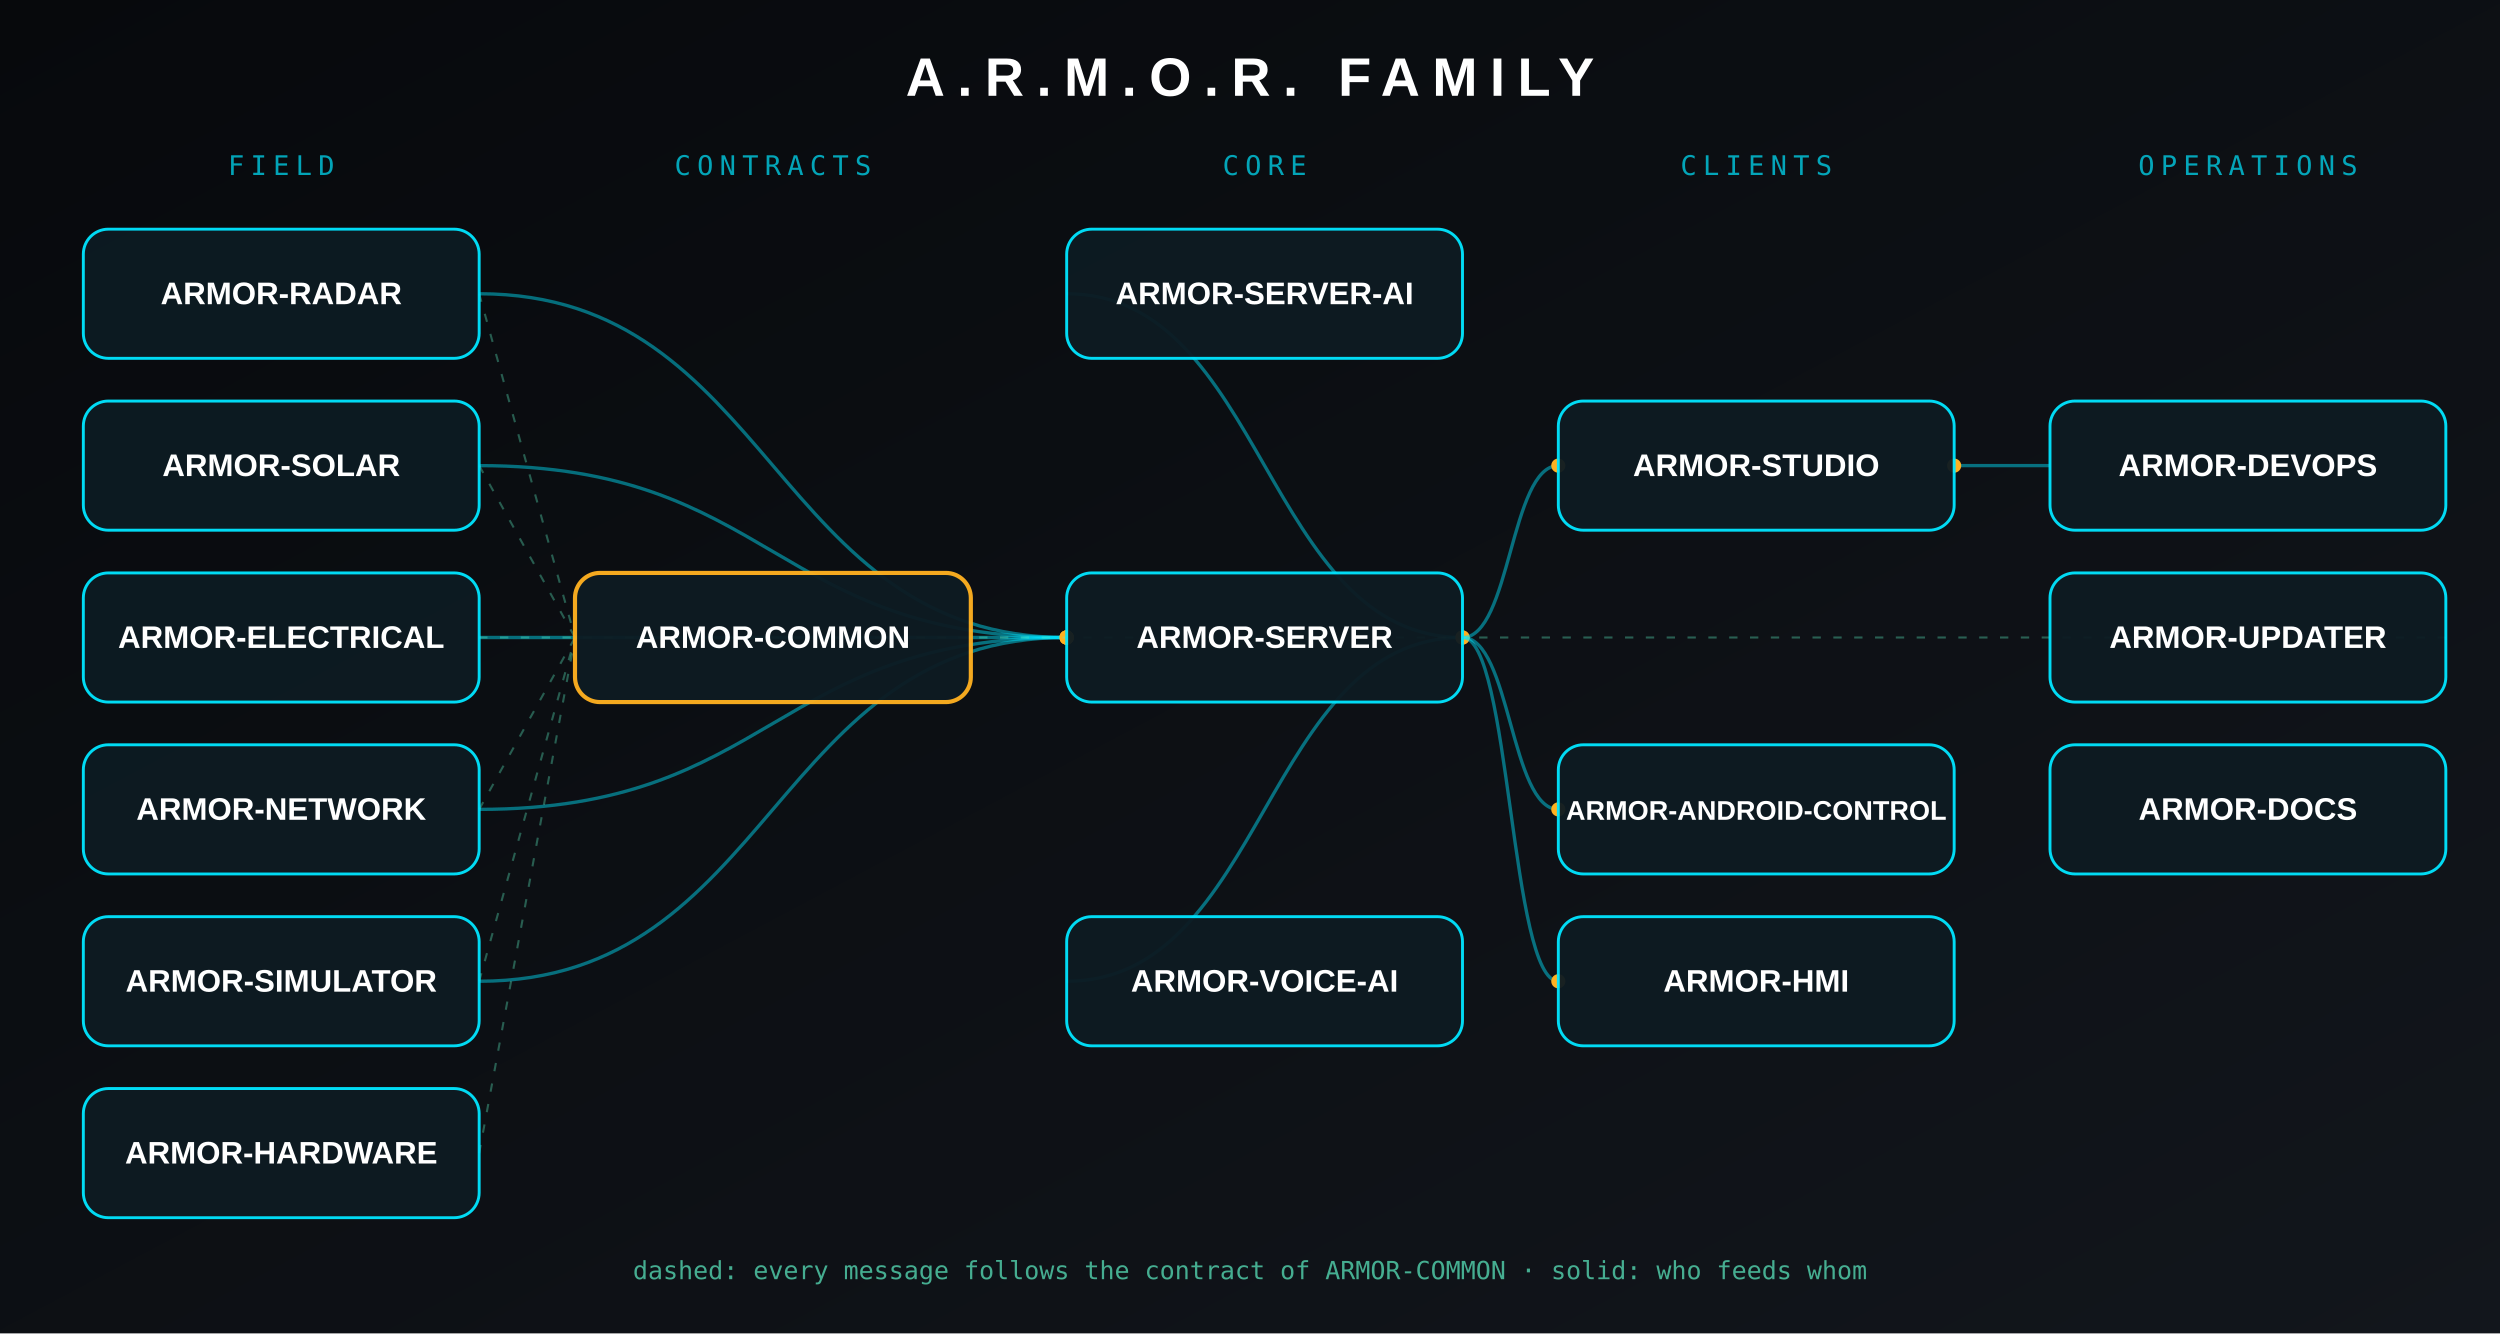
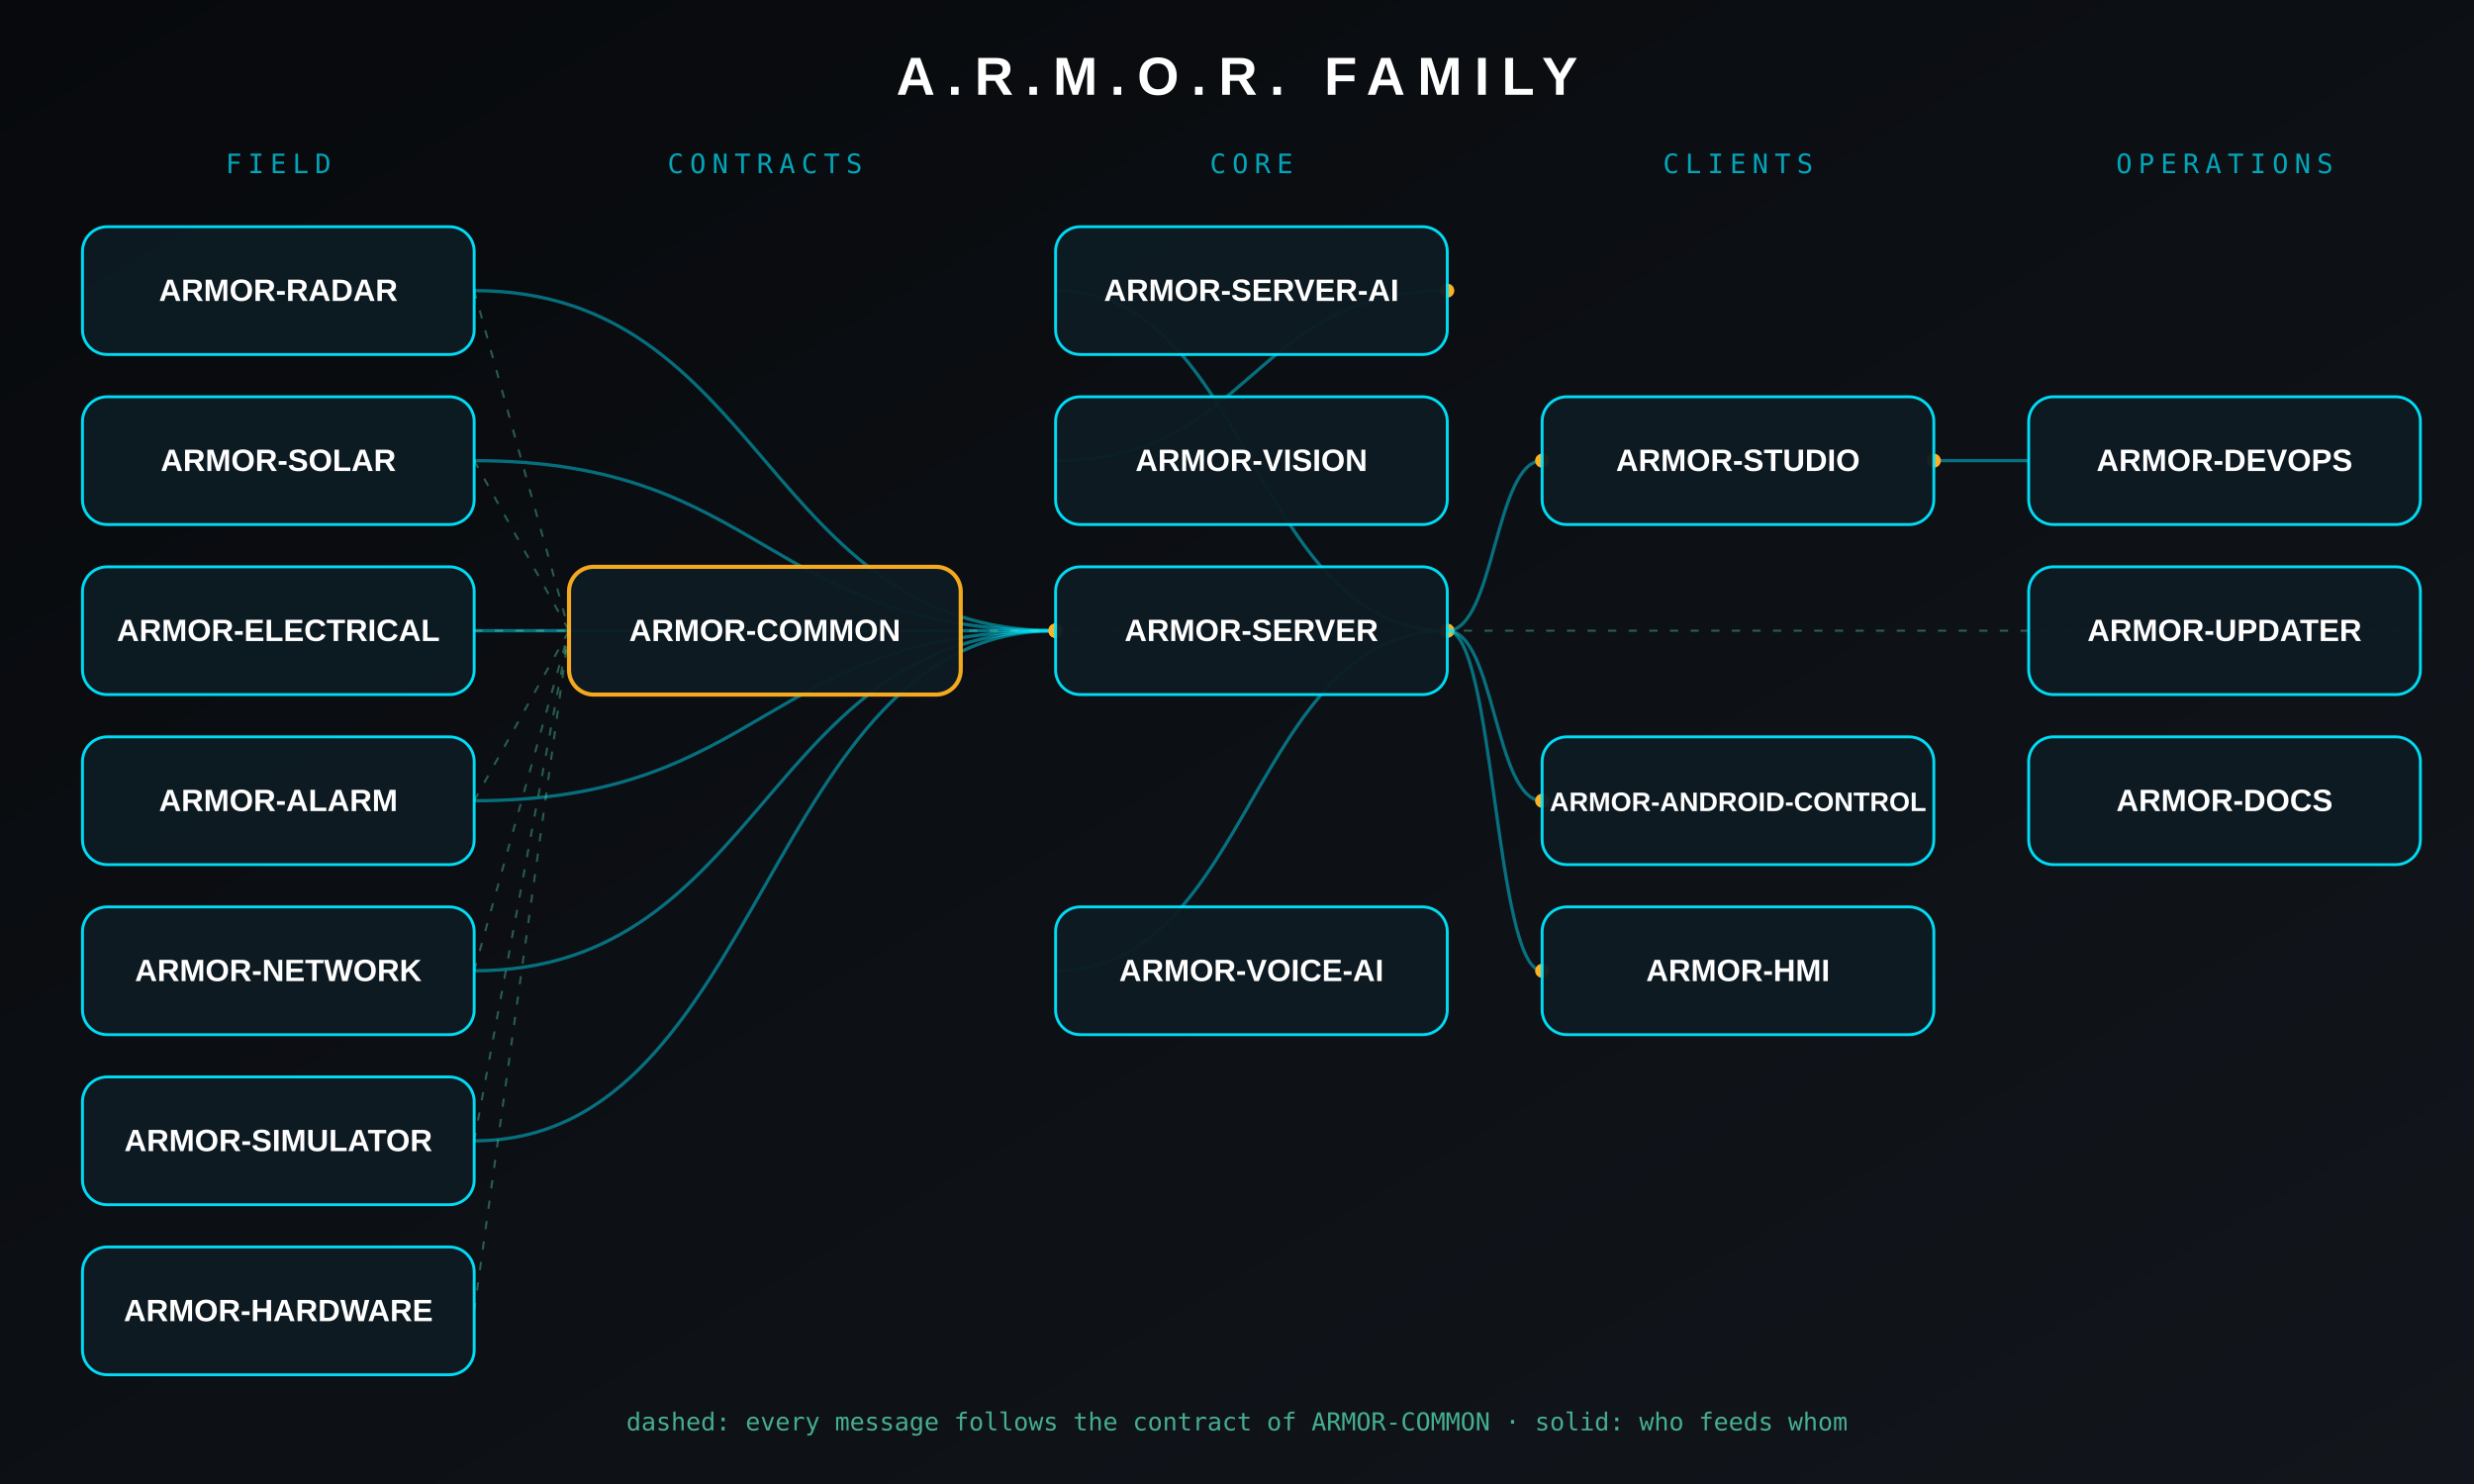
- <svg xmlns="http://www.w3.org/2000/svg" viewBox="0 0 1200 640" role="img" aria-labelledby="title desc">
+ <svg xmlns="http://www.w3.org/2000/svg" viewBox="0 0 1200 720" role="img" aria-labelledby="title desc">
  <defs>
    <linearGradient id="bg" x1="0%" y1="0%" x2="100%" y2="100%">
      <stop stop-color="#07090C" />
      <stop offset="1" stop-color="#12161C" />
    </linearGradient>
    <filter id="g">
      <feGaussianBlur stdDeviation="4" result="b" />
      <feMerge>
        <feMergeNode in="b" />
        <feMergeNode in="SourceGraphic" />
      </feMerge>
    </filter>
  </defs>
-   <rect width="1200" height="640" fill="url(#bg)" />
+   <rect width="1200" height="720" fill="url(#bg)" />
  <text x="600" y="46" text-anchor="middle" font-family="Arial,sans-serif" font-size="26" font-weight="bold" fill="#FFF" letter-spacing="6">A.R.M.O.R. FAMILY</text>
  <text x="135.0" y="84" text-anchor="middle" font-family="monospace" font-size="13" fill="#00E5FF" opacity=".7" letter-spacing="3">FIELD</text>
  <text x="371.0" y="84" text-anchor="middle" font-family="monospace" font-size="13" fill="#00E5FF" opacity=".7" letter-spacing="3">CONTRACTS</text>
  <text x="607.0" y="84" text-anchor="middle" font-family="monospace" font-size="13" fill="#00E5FF" opacity=".7" letter-spacing="3">CORE</text>
  <text x="843.0" y="84" text-anchor="middle" font-family="monospace" font-size="13" fill="#00E5FF" opacity=".7" letter-spacing="3">CLIENTS</text>
  <text x="1079.0" y="84" text-anchor="middle" font-family="monospace" font-size="13" fill="#00E5FF" opacity=".7" letter-spacing="3">OPERATIONS</text>
  <path d="M230.0 141.0 C371.0 141.0, 371.0 306.0, 512.0 306.0" fill="none" stroke="#00E5FF" stroke-width="1.6" opacity=".45" />
  <circle cx="512.0" cy="306.0" r="3.4" fill="#FFB020" />
  <path d="M230.0 223.5 C371.0 223.5, 371.0 306.0, 512.0 306.0" fill="none" stroke="#00E5FF" stroke-width="1.6" opacity=".45" />
  <circle cx="512.0" cy="306.0" r="3.4" fill="#FFB020" />
  <path d="M230.0 306.0 C371.0 306.0, 371.0 306.0, 512.0 306.0" fill="none" stroke="#00E5FF" stroke-width="1.6" opacity=".45" />
  <circle cx="512.0" cy="306.0" r="3.4" fill="#FFB020" />
  <path d="M230.0 388.5 C371.0 388.5, 371.0 306.0, 512.0 306.0" fill="none" stroke="#00E5FF" stroke-width="1.6" opacity=".45" />
  <circle cx="512.0" cy="306.0" r="3.4" fill="#FFB020" />
  <path d="M230.0 471.0 C371.0 471.0, 371.0 306.0, 512.0 306.0" fill="none" stroke="#00E5FF" stroke-width="1.6" opacity=".45" />
+   <circle cx="512.0" cy="306.0" r="3.4" fill="#FFB020" />
+   <path d="M512.0 223.5 C607.0 223.5, 607.0 141.0, 702.0 141.0" fill="none" stroke="#00E5FF" stroke-width="1.6" opacity=".45" />
+   <circle cx="702.0" cy="141.0" r="3.4" fill="#FFB020" />
+   <path d="M230.0 553.5 C371.0 553.5, 371.0 306.0, 512.0 306.0" fill="none" stroke="#00E5FF" stroke-width="1.6" opacity=".45" />
  <circle cx="512.0" cy="306.0" r="3.4" fill="#FFB020" />
  <path d="M512.0 141.0 C607.0 141.0, 607.0 306.0, 702.0 306.0" fill="none" stroke="#00E5FF" stroke-width="1.6" opacity=".45" />
  <circle cx="702.0" cy="306.0" r="3.4" fill="#FFB020" />
  <path d="M512.0 471.0 C607.0 471.0, 607.0 306.0, 702.0 306.0" fill="none" stroke="#00E5FF" stroke-width="1.6" opacity=".45" />
  <circle cx="702.0" cy="306.0" r="3.4" fill="#FFB020" />
  <path d="M702.0 306.0 C725.0 306.0, 725.0 223.5, 748.0 223.5" fill="none" stroke="#00E5FF" stroke-width="1.6" opacity=".45" />
  <circle cx="748.0" cy="223.5" r="3.4" fill="#FFB020" />
  <path d="M702.0 306.0 C725.0 306.0, 725.0 388.5, 748.0 388.5" fill="none" stroke="#00E5FF" stroke-width="1.6" opacity=".45" />
  <circle cx="748.0" cy="388.5" r="3.4" fill="#FFB020" />
  <path d="M702.0 306.0 C725.0 306.0, 725.0 471.0, 748.0 471.0" fill="none" stroke="#00E5FF" stroke-width="1.6" opacity=".45" />
  <circle cx="748.0" cy="471.0" r="3.4" fill="#FFB020" />
  <path d="M984.0 223.5 C961.0 223.5, 961.0 223.5, 938.0 223.5" fill="none" stroke="#00E5FF" stroke-width="1.6" opacity=".45" />
  <circle cx="938.0" cy="223.5" r="3.4" fill="#FFB020" />
  <path d="M230.0 141.0 L276.0 306.0" fill="none" stroke="#5DF0C4" stroke-width="1" stroke-dasharray="4 6" opacity=".35" />
  <path d="M230.0 223.5 L276.0 306.0" fill="none" stroke="#5DF0C4" stroke-width="1" stroke-dasharray="4 6" opacity=".35" />
  <path d="M230.0 306.0 L276.0 306.0" fill="none" stroke="#5DF0C4" stroke-width="1" stroke-dasharray="4 6" opacity=".35" />
  <path d="M230.0 388.5 L276.0 306.0" fill="none" stroke="#5DF0C4" stroke-width="1" stroke-dasharray="4 6" opacity=".35" />
  <path d="M230.0 471.0 L276.0 306.0" fill="none" stroke="#5DF0C4" stroke-width="1" stroke-dasharray="4 6" opacity=".35" />
  <path d="M230.0 553.5 L276.0 306.0" fill="none" stroke="#5DF0C4" stroke-width="1" stroke-dasharray="4 6" opacity=".35" />
+   <path d="M230.0 636.0 L276.0 306.0" fill="none" stroke="#5DF0C4" stroke-width="1" stroke-dasharray="4 6" opacity=".35" />
  <path d="M1174.0 306.0 L276.0 306.0" fill="none" stroke="#5DF0C4" stroke-width="1" stroke-dasharray="4 6" opacity=".35" />
  <g transform="translate(40 110)">
    <rect width="190" height="62" rx="12" fill="#0d1a22" stroke="#00E5FF" stroke-width="1.4" opacity=".95" />
    <text x="95.0" y="36.0" text-anchor="middle" font-family="Arial,sans-serif" font-size="15" font-weight="bold" fill="#FFF">ARMOR-RADAR</text>
  </g>
  <g transform="translate(40 192.5)">
    <rect width="190" height="62" rx="12" fill="#0d1a22" stroke="#00E5FF" stroke-width="1.4" opacity=".95" />
    <text x="95.0" y="36.0" text-anchor="middle" font-family="Arial,sans-serif" font-size="15" font-weight="bold" fill="#FFF">ARMOR-SOLAR</text>
  </g>
  <g transform="translate(40 275.0)">
    <rect width="190" height="62" rx="12" fill="#0d1a22" stroke="#00E5FF" stroke-width="1.4" opacity=".95" />
    <text x="95.0" y="36.0" text-anchor="middle" font-family="Arial,sans-serif" font-size="15" font-weight="bold" fill="#FFF">ARMOR-ELECTRICAL</text>
  </g>
  <g transform="translate(40 357.5)">
    <rect width="190" height="62" rx="12" fill="#0d1a22" stroke="#00E5FF" stroke-width="1.4" opacity=".95" />
-     <text x="95.0" y="36.0" text-anchor="middle" font-family="Arial,sans-serif" font-size="15" font-weight="bold" fill="#FFF">ARMOR-NETWORK</text>
+     <text x="95.0" y="36.0" text-anchor="middle" font-family="Arial,sans-serif" font-size="15" font-weight="bold" fill="#FFF">ARMOR-ALARM</text>
  </g>
  <g transform="translate(40 440)">
    <rect width="190" height="62" rx="12" fill="#0d1a22" stroke="#00E5FF" stroke-width="1.4" opacity=".95" />
+     <text x="95.0" y="36.0" text-anchor="middle" font-family="Arial,sans-serif" font-size="15" font-weight="bold" fill="#FFF">ARMOR-NETWORK</text>
+   </g>
+   <g transform="translate(40 522.5)">
+     <rect width="190" height="62" rx="12" fill="#0d1a22" stroke="#00E5FF" stroke-width="1.4" opacity=".95" />
    <text x="95.0" y="36.0" text-anchor="middle" font-family="Arial,sans-serif" font-size="15" font-weight="bold" fill="#FFF">ARMOR-SIMULATOR</text>
  </g>
-   <g transform="translate(40 522.5)">
+   <g transform="translate(40 605.0)">
    <rect width="190" height="62" rx="12" fill="#0d1a22" stroke="#00E5FF" stroke-width="1.4" opacity=".95" />
    <text x="95.0" y="36.0" text-anchor="middle" font-family="Arial,sans-serif" font-size="15" font-weight="bold" fill="#FFF">ARMOR-HARDWARE</text>
  </g>
  <g transform="translate(276 275.0)">
    <rect width="190" height="62" rx="12" fill="#0d1a22" stroke="#FFB020" stroke-width="2" opacity=".95" />
    <text x="95.0" y="36.0" text-anchor="middle" font-family="Arial,sans-serif" font-size="15" font-weight="bold" fill="#FFF">ARMOR-COMMON</text>
  </g>
  <g transform="translate(512 110)">
    <rect width="190" height="62" rx="12" fill="#0d1a22" stroke="#00E5FF" stroke-width="1.4" opacity=".95" />
    <text x="95.0" y="36.0" text-anchor="middle" font-family="Arial,sans-serif" font-size="15" font-weight="bold" fill="#FFF">ARMOR-SERVER-AI</text>
+   </g>
+   <g transform="translate(512 192.5)">
+     <rect width="190" height="62" rx="12" fill="#0d1a22" stroke="#00E5FF" stroke-width="1.4" opacity=".95" />
+     <text x="95.0" y="36.0" text-anchor="middle" font-family="Arial,sans-serif" font-size="15" font-weight="bold" fill="#FFF">ARMOR-VISION</text>
  </g>
  <g transform="translate(512 275.0)">
    <rect width="190" height="62" rx="12" fill="#0d1a22" stroke="#00E5FF" stroke-width="1.4" opacity=".95" />
    <text x="95.0" y="36.0" text-anchor="middle" font-family="Arial,sans-serif" font-size="15" font-weight="bold" fill="#FFF">ARMOR-SERVER</text>
  </g>
  <g transform="translate(512 440)">
    <rect width="190" height="62" rx="12" fill="#0d1a22" stroke="#00E5FF" stroke-width="1.4" opacity=".95" />
    <text x="95.0" y="36.0" text-anchor="middle" font-family="Arial,sans-serif" font-size="15" font-weight="bold" fill="#FFF">ARMOR-VOICE-AI</text>
  </g>
  <g transform="translate(748 192.5)">
    <rect width="190" height="62" rx="12" fill="#0d1a22" stroke="#00E5FF" stroke-width="1.4" opacity=".95" />
    <text x="95.0" y="36.0" text-anchor="middle" font-family="Arial,sans-serif" font-size="15" font-weight="bold" fill="#FFF">ARMOR-STUDIO</text>
  </g>
  <g transform="translate(748 357.5)">
    <rect width="190" height="62" rx="12" fill="#0d1a22" stroke="#00E5FF" stroke-width="1.4" opacity=".95" />
    <text x="95.0" y="36.0" text-anchor="middle" font-family="Arial,sans-serif" font-size="13" font-weight="bold" fill="#FFF">ARMOR-ANDROID-CONTROL</text>
  </g>
  <g transform="translate(748 440)">
    <rect width="190" height="62" rx="12" fill="#0d1a22" stroke="#00E5FF" stroke-width="1.4" opacity=".95" />
    <text x="95.0" y="36.0" text-anchor="middle" font-family="Arial,sans-serif" font-size="15" font-weight="bold" fill="#FFF">ARMOR-HMI</text>
  </g>
  <g transform="translate(984 192.5)">
    <rect width="190" height="62" rx="12" fill="#0d1a22" stroke="#00E5FF" stroke-width="1.4" opacity=".95" />
    <text x="95.0" y="36.0" text-anchor="middle" font-family="Arial,sans-serif" font-size="15" font-weight="bold" fill="#FFF">ARMOR-DEVOPS</text>
  </g>
  <g transform="translate(984 275.0)">
    <rect width="190" height="62" rx="12" fill="#0d1a22" stroke="#00E5FF" stroke-width="1.4" opacity=".95" />
    <text x="95.0" y="36.0" text-anchor="middle" font-family="Arial,sans-serif" font-size="15" font-weight="bold" fill="#FFF">ARMOR-UPDATER</text>
  </g>
  <g transform="translate(984 357.5)">
    <rect width="190" height="62" rx="12" fill="#0d1a22" stroke="#00E5FF" stroke-width="1.4" opacity=".95" />
    <text x="95.0" y="36.0" text-anchor="middle" font-family="Arial,sans-serif" font-size="15" font-weight="bold" fill="#FFF">ARMOR-DOCS</text>
  </g>
-   <text x="600" y="614" text-anchor="middle" font-family="monospace" font-size="12" fill="#5DF0C4" opacity=".7">dashed: every message follows the contract of ARMOR-COMMON  ·  solid: who feeds whom</text>
+   <text x="600" y="694" text-anchor="middle" font-family="monospace" font-size="12" fill="#5DF0C4" opacity=".7">dashed: every message follows the contract of ARMOR-COMMON  ·  solid: who feeds whom</text>
</svg>
